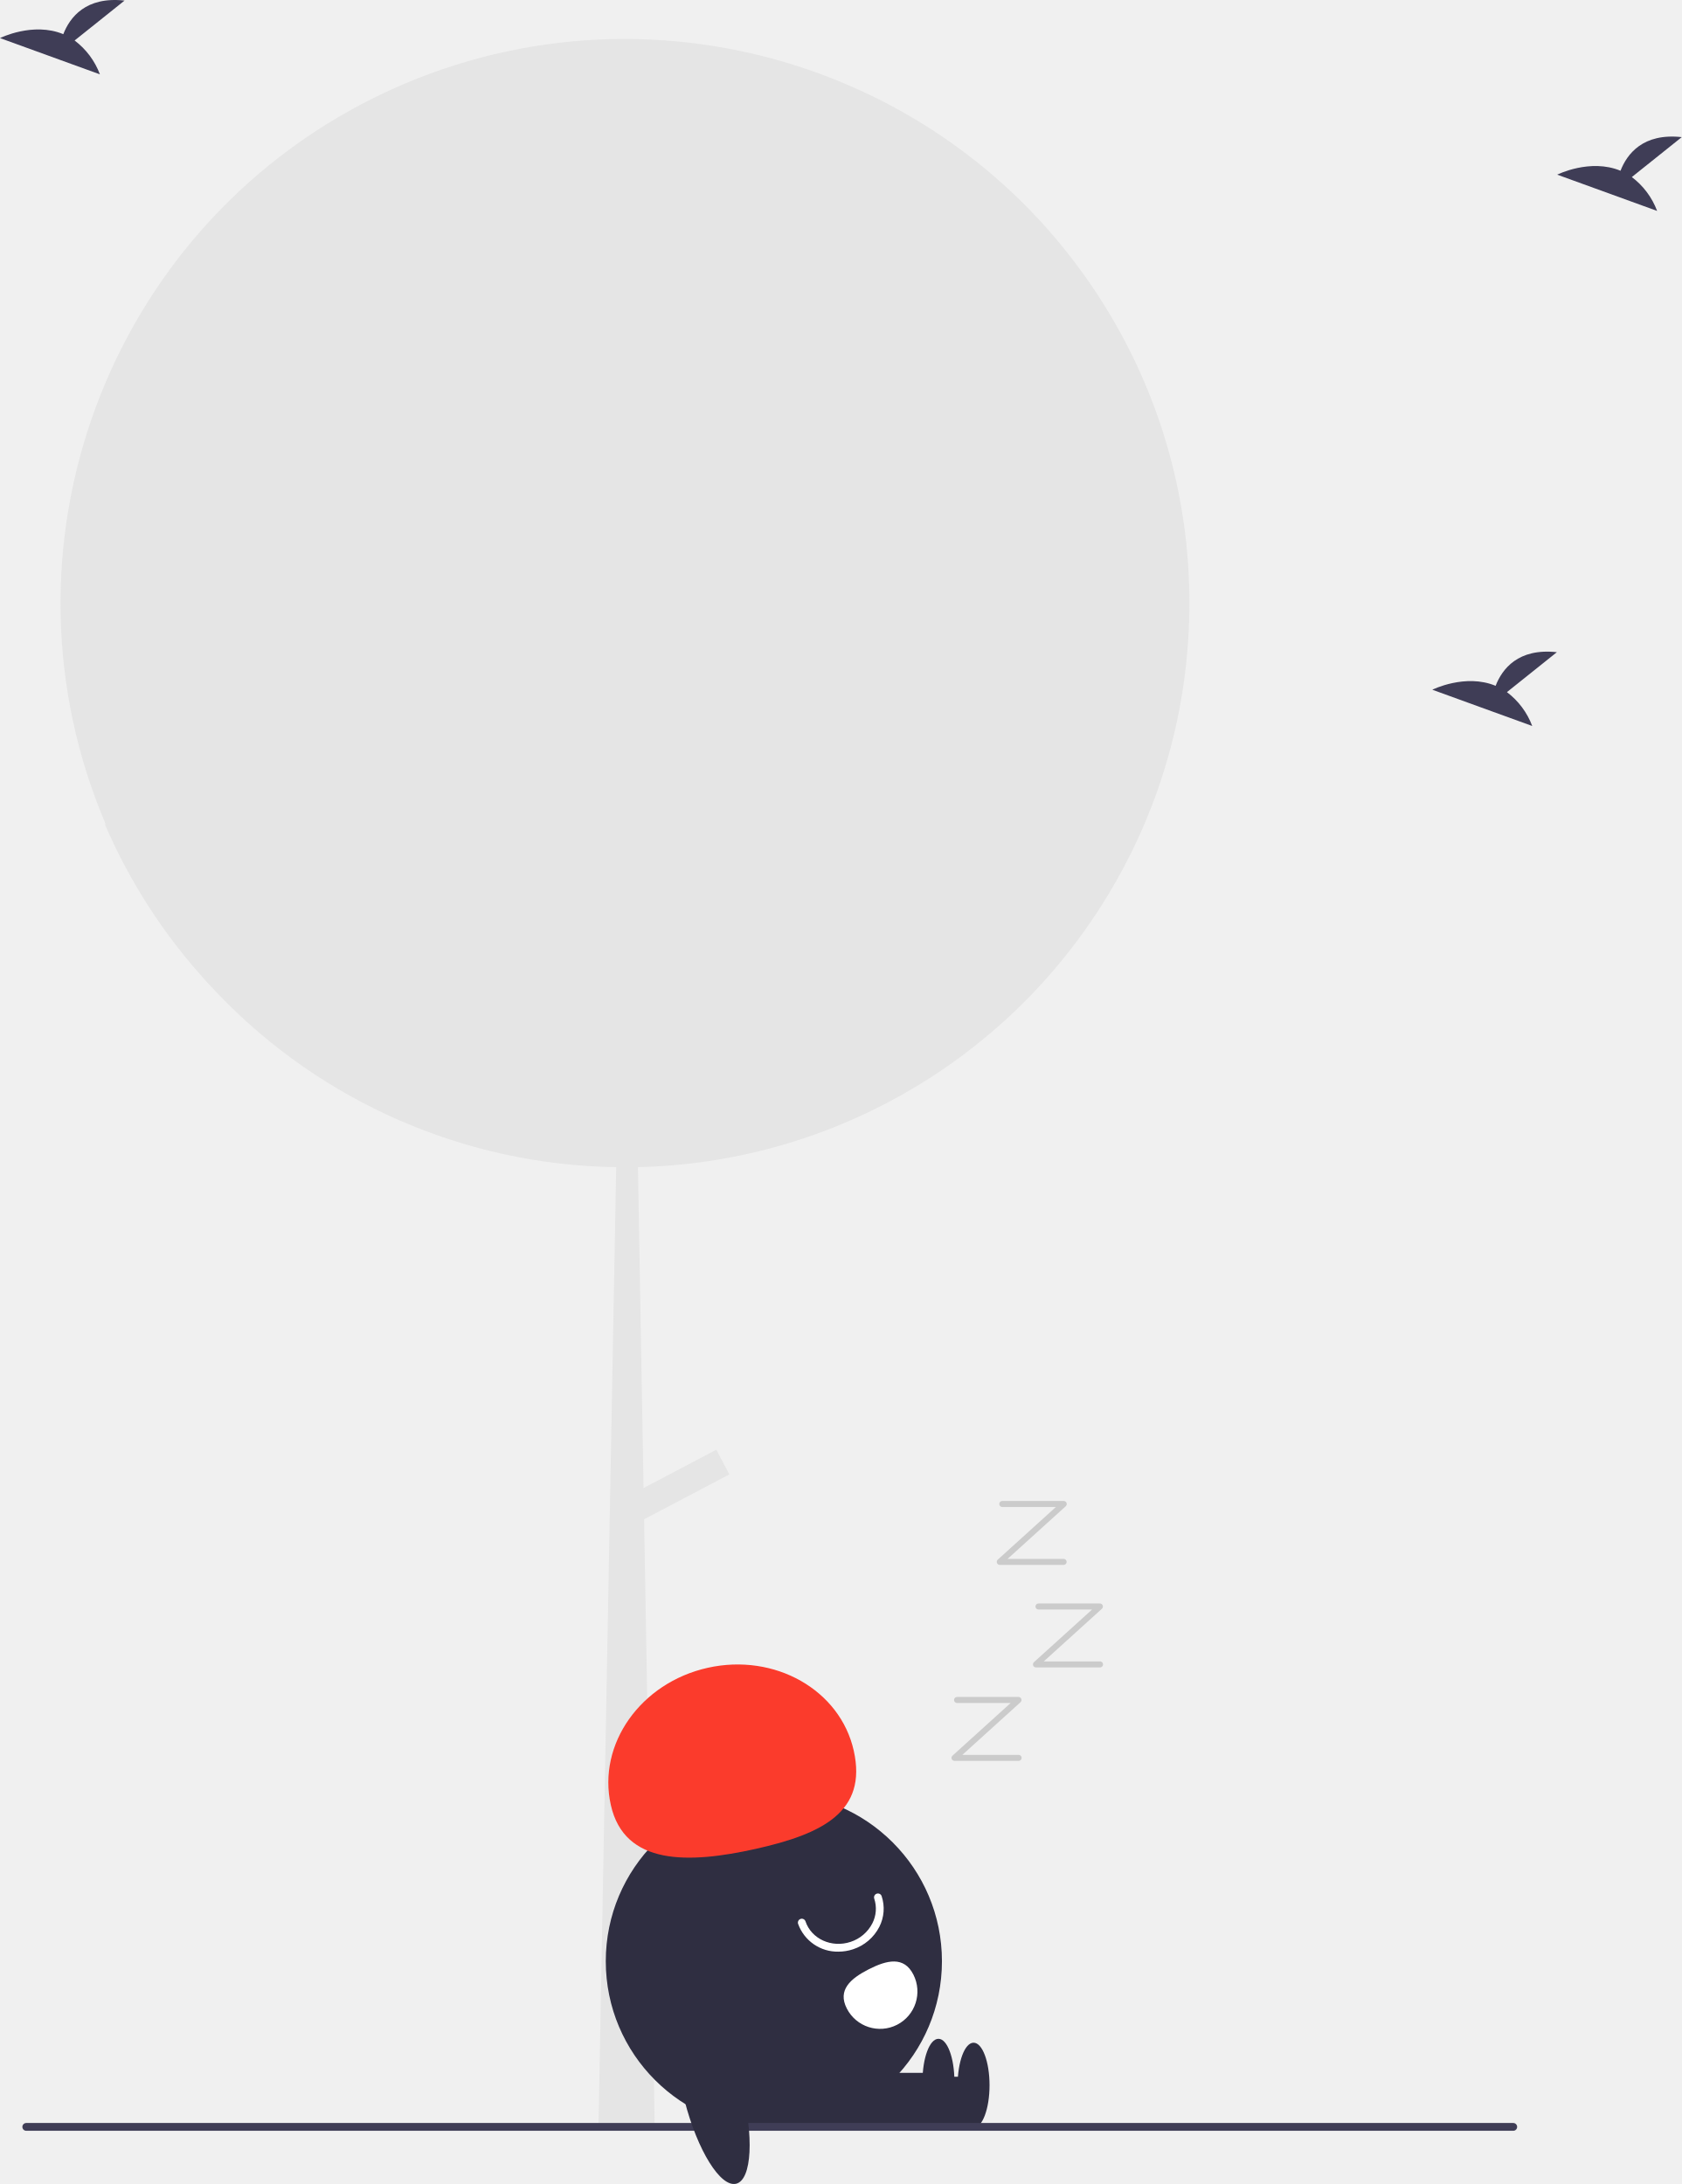
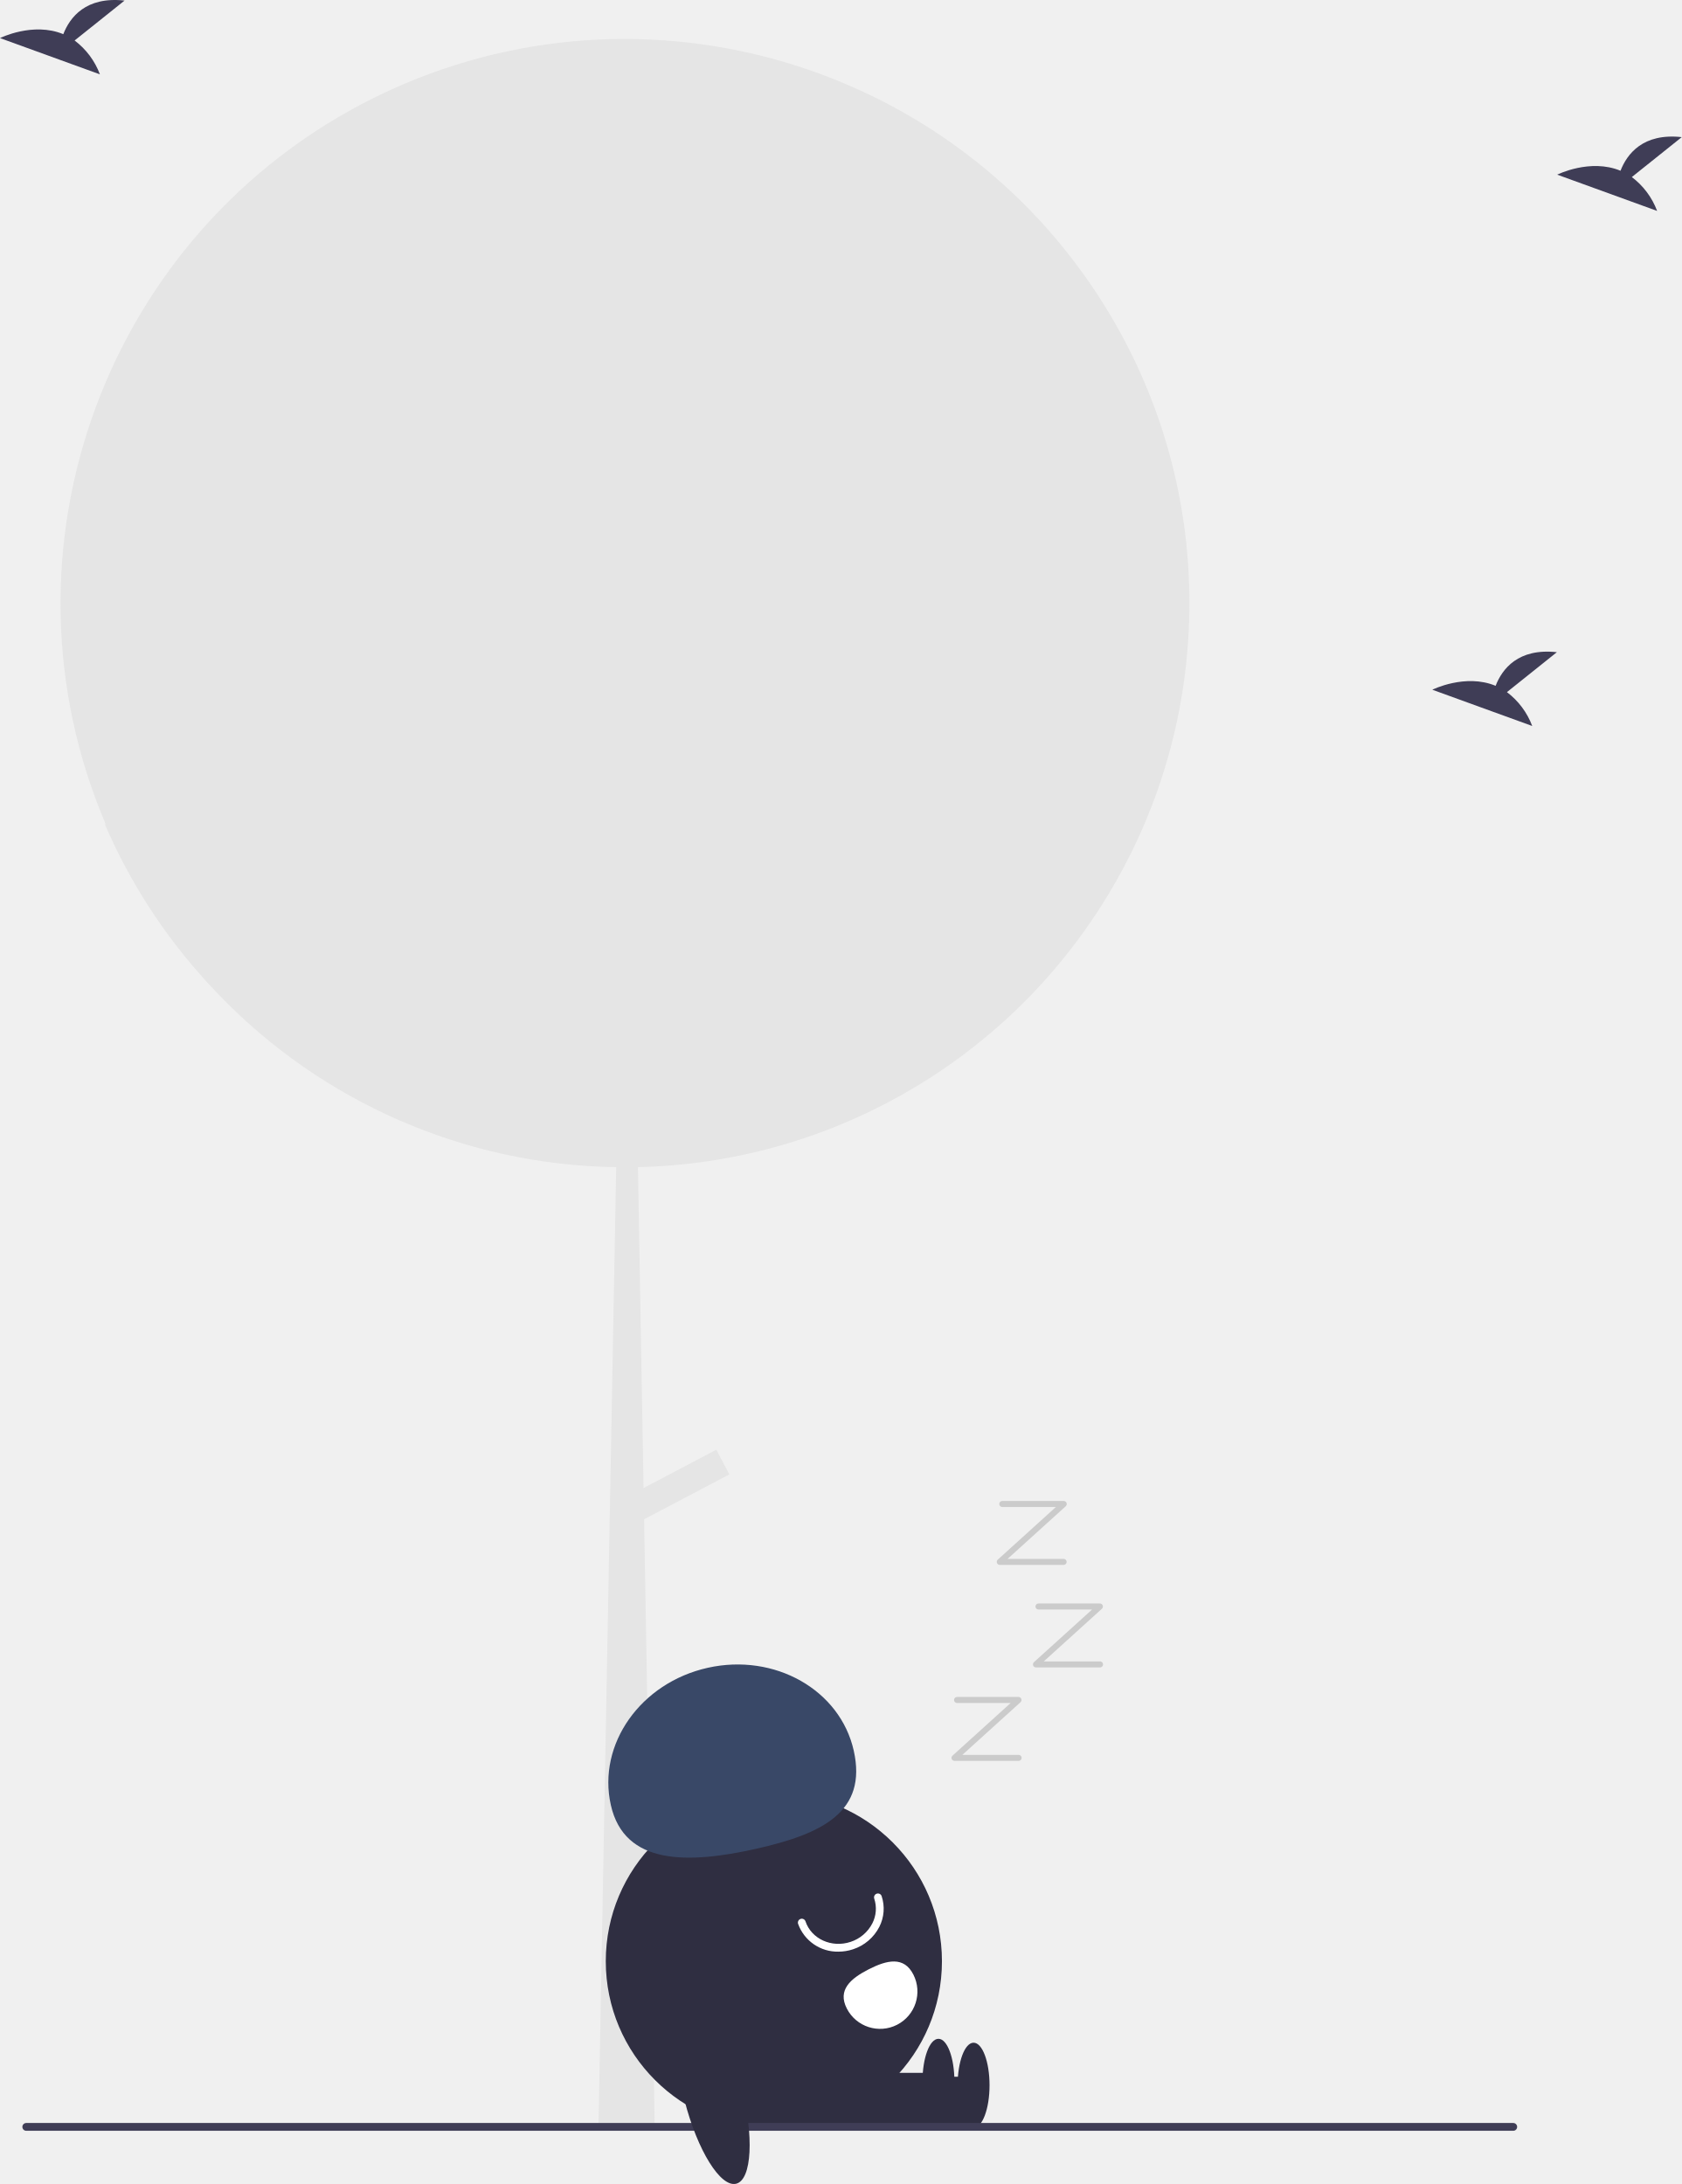
<svg xmlns="http://www.w3.org/2000/svg" data-name="Layer 1" width="430.914" height="559.71" viewBox="0 0 430.914 559.71">
  <path d="M689.298,324.684q0,4.785-.31,9.49a143.754,143.754,0,0,1-13.47,52.19c-.06.14-.13.27-.19.4-.36.76-.73,1.52-1.11,2.27a142.039,142.039,0,0,1-7.65,13.5,144.462,144.462,0,0,1-118.56,66.72l1.43,82.24,18.65-9.82,3.33,6.33-21.84,11.5,2.67,152.74.03,2.04-14.42,1.21.03-.05,4.54-246.18a144.175,144.175,0,0,1-102-44.38c-.91-.94-1.81-1.91-2.69-2.87-.04-.04-.07-.08-.1-.11a144.768,144.768,0,0,1-26.34-40.76c.14.16.29.31.43.47a144.642,144.642,0,0,1,68.58-186.38c.5-.25,1.01-.49,1.51-.74a144.752,144.752,0,0,1,187.53,56.93c.88,1.48,1.73,2.99,2.55,4.51A143.852,143.852,0,0,1,689.298,324.684Z" transform="translate(-384.543 -170.1452)" fill="#e5e5e5" />
  <circle cx="198.285" cy="502.618" r="43.067" fill="#2f2e41" />
  <rect x="210.603" y="532.223" width="38.584" height="13.084" fill="#2f2e41" />
  <ellipse cx="249.459" cy="534.403" rx="4.089" ry="10.903" fill="#2f2e41" />
  <rect x="201.603" y="531.223" width="38.584" height="13.084" fill="#2f2e41" />
  <ellipse cx="240.459" cy="533.403" rx="4.089" ry="10.903" fill="#2f2e41" />
-   <path d="M541.051,632.712c-3.477-15.574,7.639-31.31,24.829-35.149s33.944,5.675,37.422,21.249-7.915,21.318-25.105,25.156S544.529,648.286,541.051,632.712Z" transform="translate(-384.543 -170.1452)" fill="#fb3b2c" />
+   <path d="M541.051,632.712c-3.477-15.574,7.639-31.31,24.829-35.149s33.944,5.675,37.422,21.249-7.915,21.318-25.105,25.156S544.529,648.286,541.051,632.712Z" transform="translate(-384.543 -170.1452)" fill="#394867" />
  <path d="M599.38,670.311a10.751,10.751,0,0,1-10.34-7.123,1,1,0,0,1,1.896-.637c1.514,4.508,6.698,6.865,11.555,5.253a9.608,9.608,0,0,0,5.573-4.748,8.232,8.232,0,0,0,.485-6.338,1,1,0,0,1,1.896-.637,10.217,10.217,0,0,1-.592,7.868,11.624,11.624,0,0,1-6.732,5.752A11.88,11.88,0,0,1,599.38,670.311Z" transform="translate(-384.543 -170.1452)" fill="#fff" />
  <path d="M618.565,676.165a9.572,9.572,0,1,1-17.045,8.717h0l-.009-.017c-2.403-4.709.917-7.632,5.627-10.035S616.162,671.455,618.565,676.165Z" transform="translate(-384.543 -170.1452)" fill="#fff" />
  <path d="M772.276,716.219h-381a1,1,0,0,1,0-2h381a1,1,0,0,1,0,2Z" transform="translate(-384.543 -170.1452)" fill="#3f3d56" />
  <ellipse cx="567.226" cy="706.642" rx="7.501" ry="23.892" transform="translate(-543.0383 -6.10526) rotate(-14.4613)" fill="#2f2e41" />
  <path d="M645.509,621.423H629.123a.773.773,0,0,1-.519-1.345l14.9-13.495h-13.767a.773.773,0,0,1,0-1.545h15.771a.773.773,0,0,1,.519,1.346L631.128,619.878h14.381a.773.773,0,1,1,0,1.545Z" transform="translate(-384.543 -170.1452)" fill="#cbcbcb" />
  <path d="M666.373,597.469H649.987a.773.773,0,0,1-.519-1.346l14.9-13.495h-13.767a.773.773,0,0,1,0-1.545h15.771a.773.773,0,0,1,.519,1.345l-14.9,13.495h14.381a.773.773,0,1,1,0,1.545Z" transform="translate(-384.543 -170.1452)" fill="#cbcbcb" />
  <path d="M657.1,571.195H640.714a.773.773,0,0,1-.519-1.345l14.9-13.495H641.329a.773.773,0,0,1,0-1.545H657.1a.773.773,0,0,1,.519,1.346l-14.9,13.495H657.1a.773.773,0,0,1,0,1.545Z" transform="translate(-384.543 -170.1452)" fill="#cbcbcb" />
  <path d="M770.662,347.522,783.457,337.289c-9.94-1.097-14.024,4.324-15.695,8.615-7.765-3.224-16.219,1.001-16.219,1.001l25.6,9.294A19.372,19.372,0,0,0,770.662,347.522Z" transform="translate(-384.543 -170.1452)" fill="#3f3d56" />
  <path d="M403.662,180.522,416.457,170.289c-9.94-1.097-14.024,4.324-15.695,8.615-7.765-3.224-16.219,1.001-16.219,1.001l25.6,9.294A19.372,19.372,0,0,0,403.662,180.522Z" transform="translate(-384.543 -170.1452)" fill="#3f3d56" />
  <path d="M802.662,215.522,815.457,205.289c-9.94-1.097-14.024,4.324-15.695,8.615-7.765-3.224-16.219,1.001-16.219,1.001l25.6,9.294A19.372,19.372,0,0,0,802.662,215.522Z" transform="translate(-384.543 -170.1452)" fill="#3f3d56" />
</svg>
